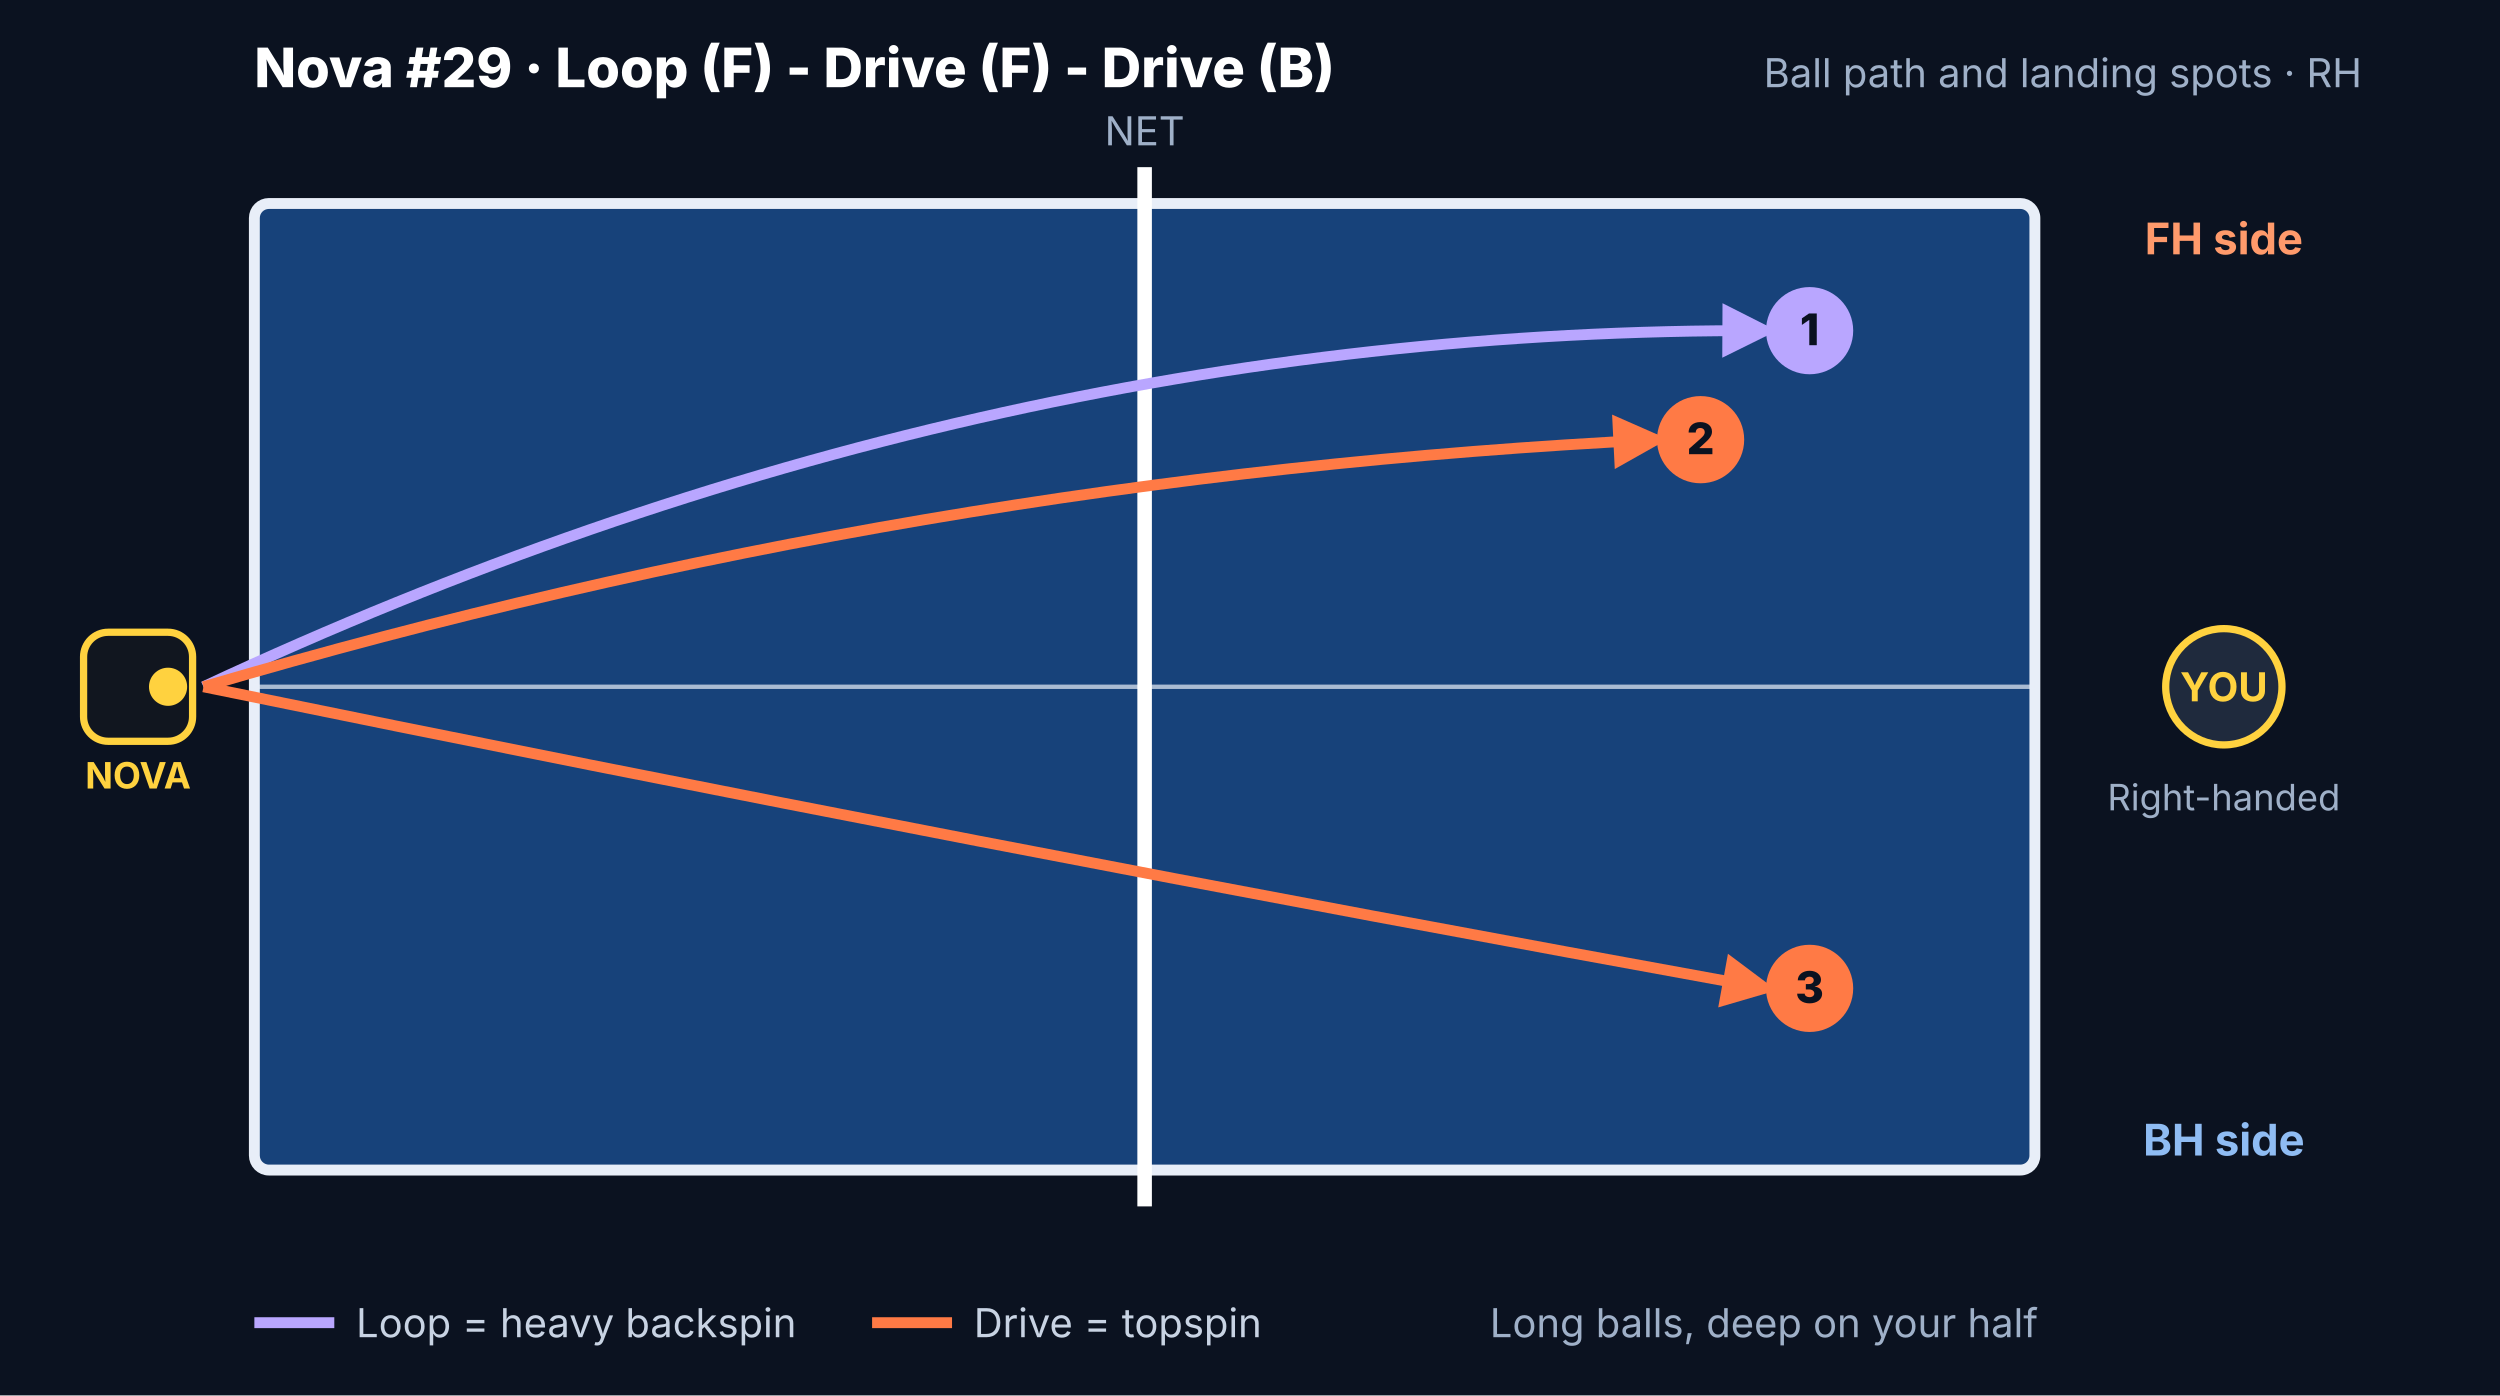
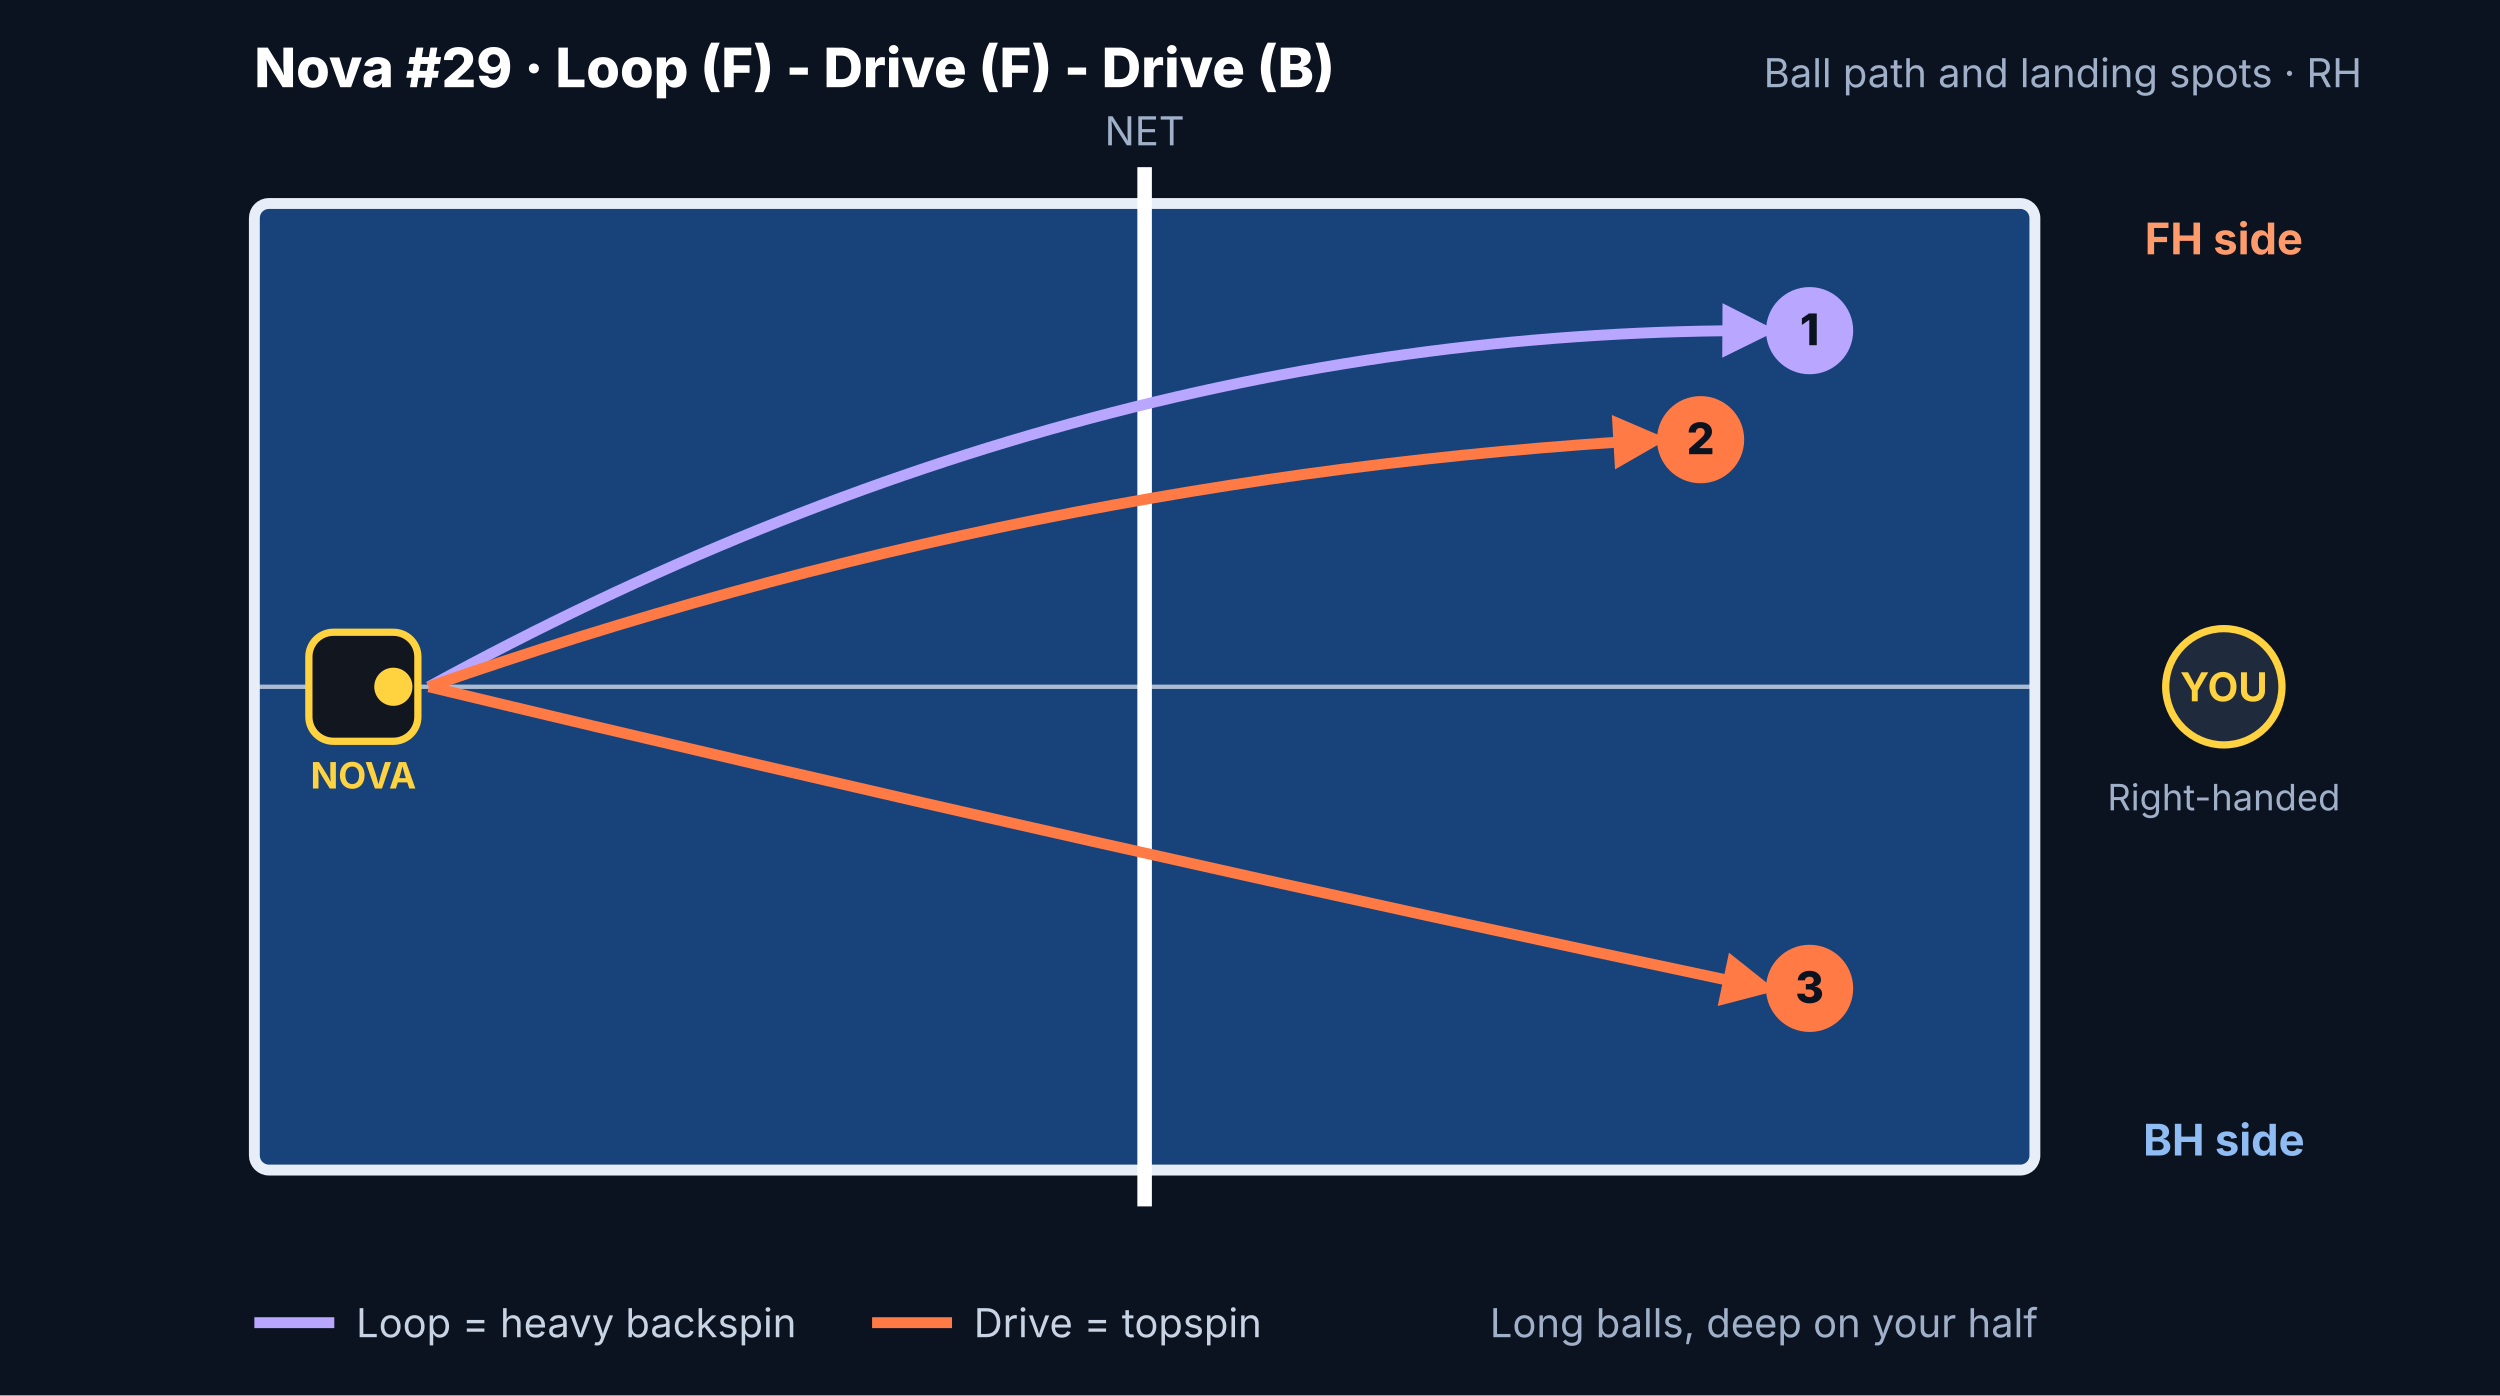
<svg xmlns="http://www.w3.org/2000/svg" viewBox="0 0 688 384" width="1376" height="768">
  <defs>
    <marker id="ah" viewBox="0 0 10 10" refX="8" refY="5" markerWidth="5" markerHeight="5" orient="auto-start-reverse">
      <path d="M0 0L10 5L0 10z" fill="context-stroke" />
    </marker>
    <radialGradient id="glow">
      <stop offset="0" stop-color="#ffd23f" stop-opacity=".55" />
      <stop offset="1" stop-color="#ffd23f" stop-opacity="0" />
    </radialGradient>
  </defs>
  <rect width="688" height="384" fill="#0b1220" />
  <text x="70" y="24" font-family="Inter, Arial, sans-serif" font-size="15" font-weight="800" fill="#ffffff">Nova #29 · Loop (F) - Drive (F) - Drive (B)</text>
  <text x="650" y="24" text-anchor="end" font-family="Inter, Arial, sans-serif" font-size="11" fill="#9fb0c8">Ball path and landing spots · RH</text>
  <rect x="70" y="56" width="490" height="266" rx="4" fill="#17427a" stroke="#e8eef8" stroke-width="3" />
  <line x1="70" y1="189" x2="560" y2="189" stroke="#e8eef8" stroke-width="1.2" opacity=".7" />
  <line x1="315" y1="46" x2="315" y2="332" stroke="#ffffff" stroke-width="4" />
  <text x="315" y="40" text-anchor="middle" font-family="Inter, Arial, sans-serif" font-size="11" fill="#9fb0c8">NET</text>
  <circle cx="612" cy="189" r="16" fill="#1f2a3d" stroke="#ffd23f" stroke-width="2" />
  <text x="612" y="193" text-anchor="middle" font-family="Inter, Arial, sans-serif" font-size="11" font-weight="700" fill="#ffd23f">YOU</text>
  <text x="612" y="223" text-anchor="middle" font-family="Inter, Arial, sans-serif" font-size="10" fill="#9fb0c8">Right-handed</text>
  <text x="612" y="70" text-anchor="middle" font-family="Inter, Arial, sans-serif" font-size="12" font-weight="700" fill="#ff9a6b">FH side</text>
  <text x="612" y="318" text-anchor="middle" font-family="Inter, Arial, sans-serif" font-size="12" font-weight="700" fill="#8fbcf3">BH side</text>
-   <rect x="23" y="174" width="30" height="30" rx="6.75" fill="#11161f" stroke="#ffd23f" stroke-width="2" />
-   <circle cx="46.25" cy="189" r="5.25" fill="#ffd23f" />
-   <text x="38" y="217" text-anchor="middle" font-family="Inter, Arial, sans-serif" font-size="10" font-weight="700" fill="#ffd23f">NOVA</text>
-   <path d="M56 189 Q 268 90 486 91" fill="none" stroke="#b9a6ff" stroke-width="3" marker-end="url(#ah)" />
+   <rect x="85" y="174" width="30" height="30" rx="6.75" fill="#11161f" stroke="#ffd23f" stroke-width="2" />
+   <circle cx="108.25" cy="189" r="5.25" fill="#ffd23f" />
+   <text x="100" y="217" text-anchor="middle" font-family="Inter, Arial, sans-serif" font-size="10" font-weight="700" fill="#ffd23f">NOVA</text>
+   <path d="M118 189 Q 299 90 486 91" fill="none" stroke="#b9a6ff" stroke-width="3" marker-end="url(#ah)" />
  <circle cx="498" cy="91" r="12" fill="#b9a6ff" />
  <text x="498" y="95" text-anchor="middle" font-family="Inter, Arial, sans-serif" font-size="12" font-weight="800" fill="#0b1220">1</text>
-   <path d="M56 189 Q 253 131 456 121" fill="none" stroke="#ff7a45" stroke-width="3" marker-end="url(#ah)" />
+   <path d="M118 189 Q 284 131 456 121" fill="none" stroke="#ff7a45" stroke-width="3" marker-end="url(#ah)" />
  <circle cx="468" cy="121" r="12" fill="#ff7a45" />
  <text x="468" y="125" text-anchor="middle" font-family="Inter, Arial, sans-serif" font-size="12" font-weight="800" fill="#0b1220">2</text>
-   <path d="M56 189 Q 268 232.5 486 272" fill="none" stroke="#ff7a45" stroke-width="3" marker-end="url(#ah)" />
+   <path d="M118 189 Q 299 232.5 486 272" fill="none" stroke="#ff7a45" stroke-width="3" marker-end="url(#ah)" />
  <circle cx="498" cy="272" r="12" fill="#ff7a45" />
  <text x="498" y="276" text-anchor="middle" font-family="Inter, Arial, sans-serif" font-size="12" font-weight="800" fill="#0b1220">3</text>
  <line x1="70" y1="364" x2="92" y2="364" stroke="#b9a6ff" stroke-width="3" />
  <text x="98" y="368" font-family="Inter, Arial, sans-serif" font-size="11" fill="#c8d3e3">Loop = heavy backspin</text>
  <line x1="240" y1="364" x2="262" y2="364" stroke="#ff7a45" stroke-width="3" />
  <text x="268" y="368" font-family="Inter, Arial, sans-serif" font-size="11" fill="#c8d3e3">Drive = topspin</text>
  <text x="410" y="368" font-family="Inter, Arial, sans-serif" font-size="11" fill="#9fb0c8">Long balls, deep on your half</text>
</svg>
